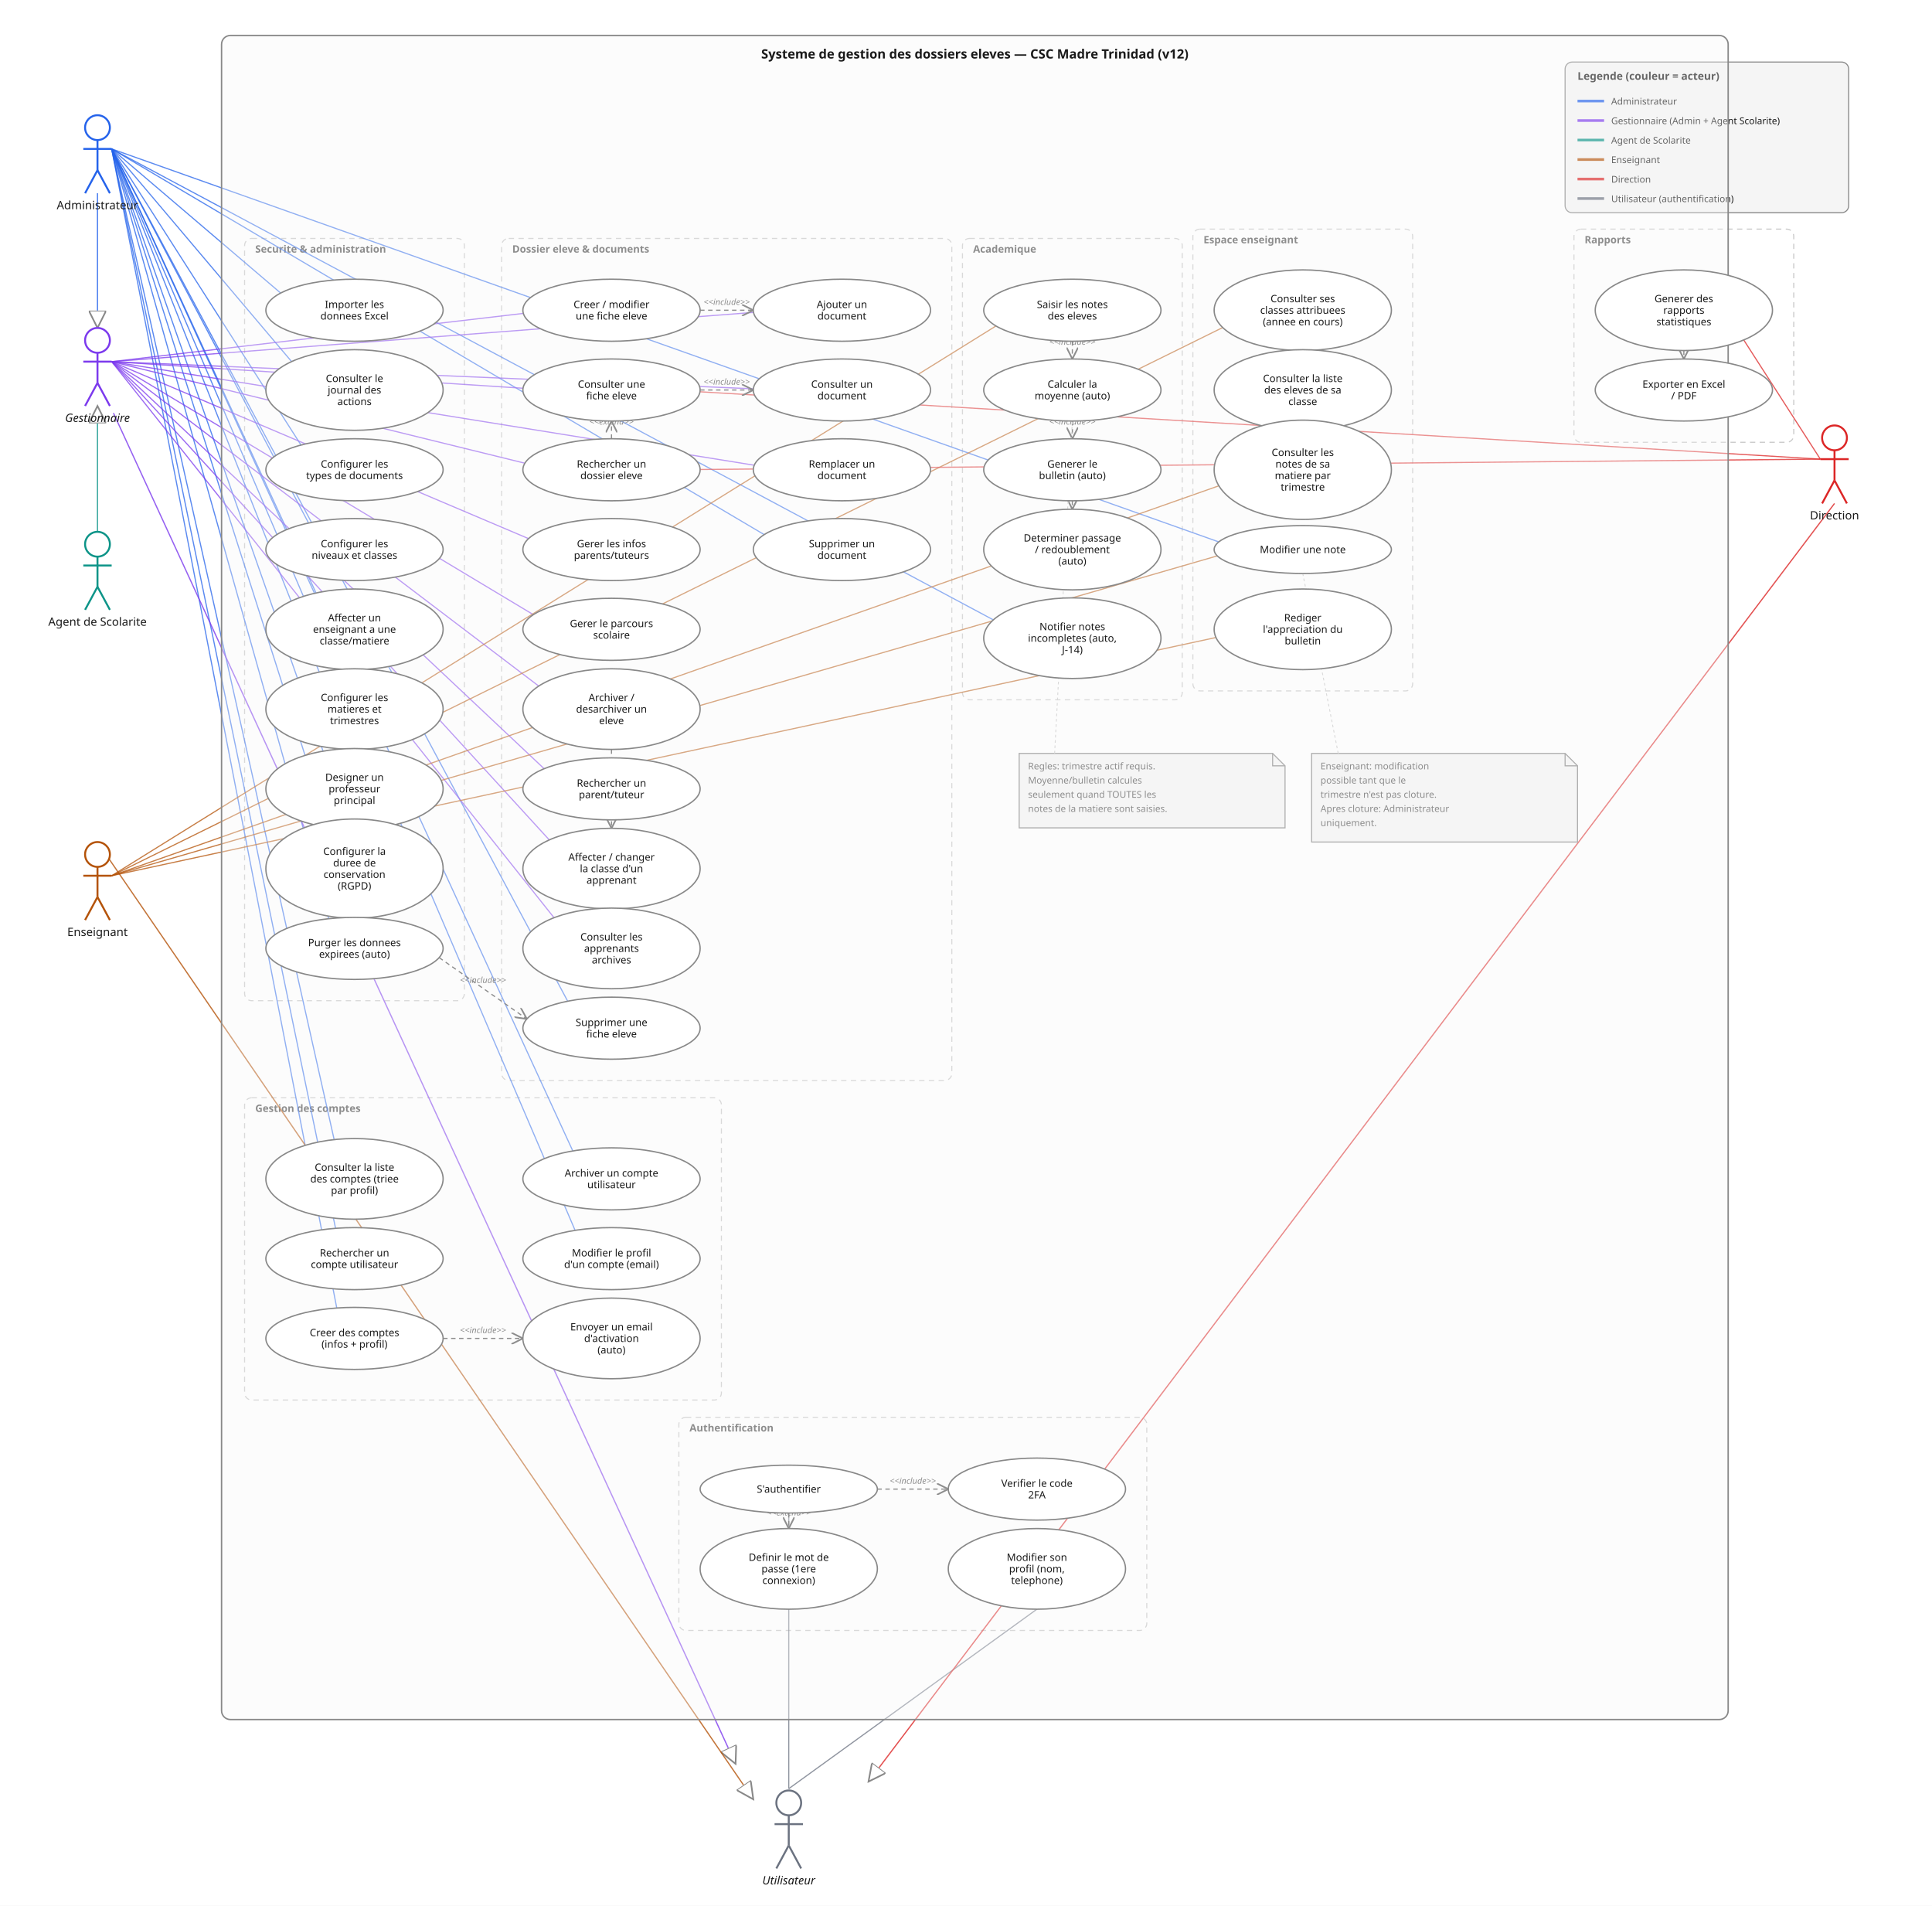
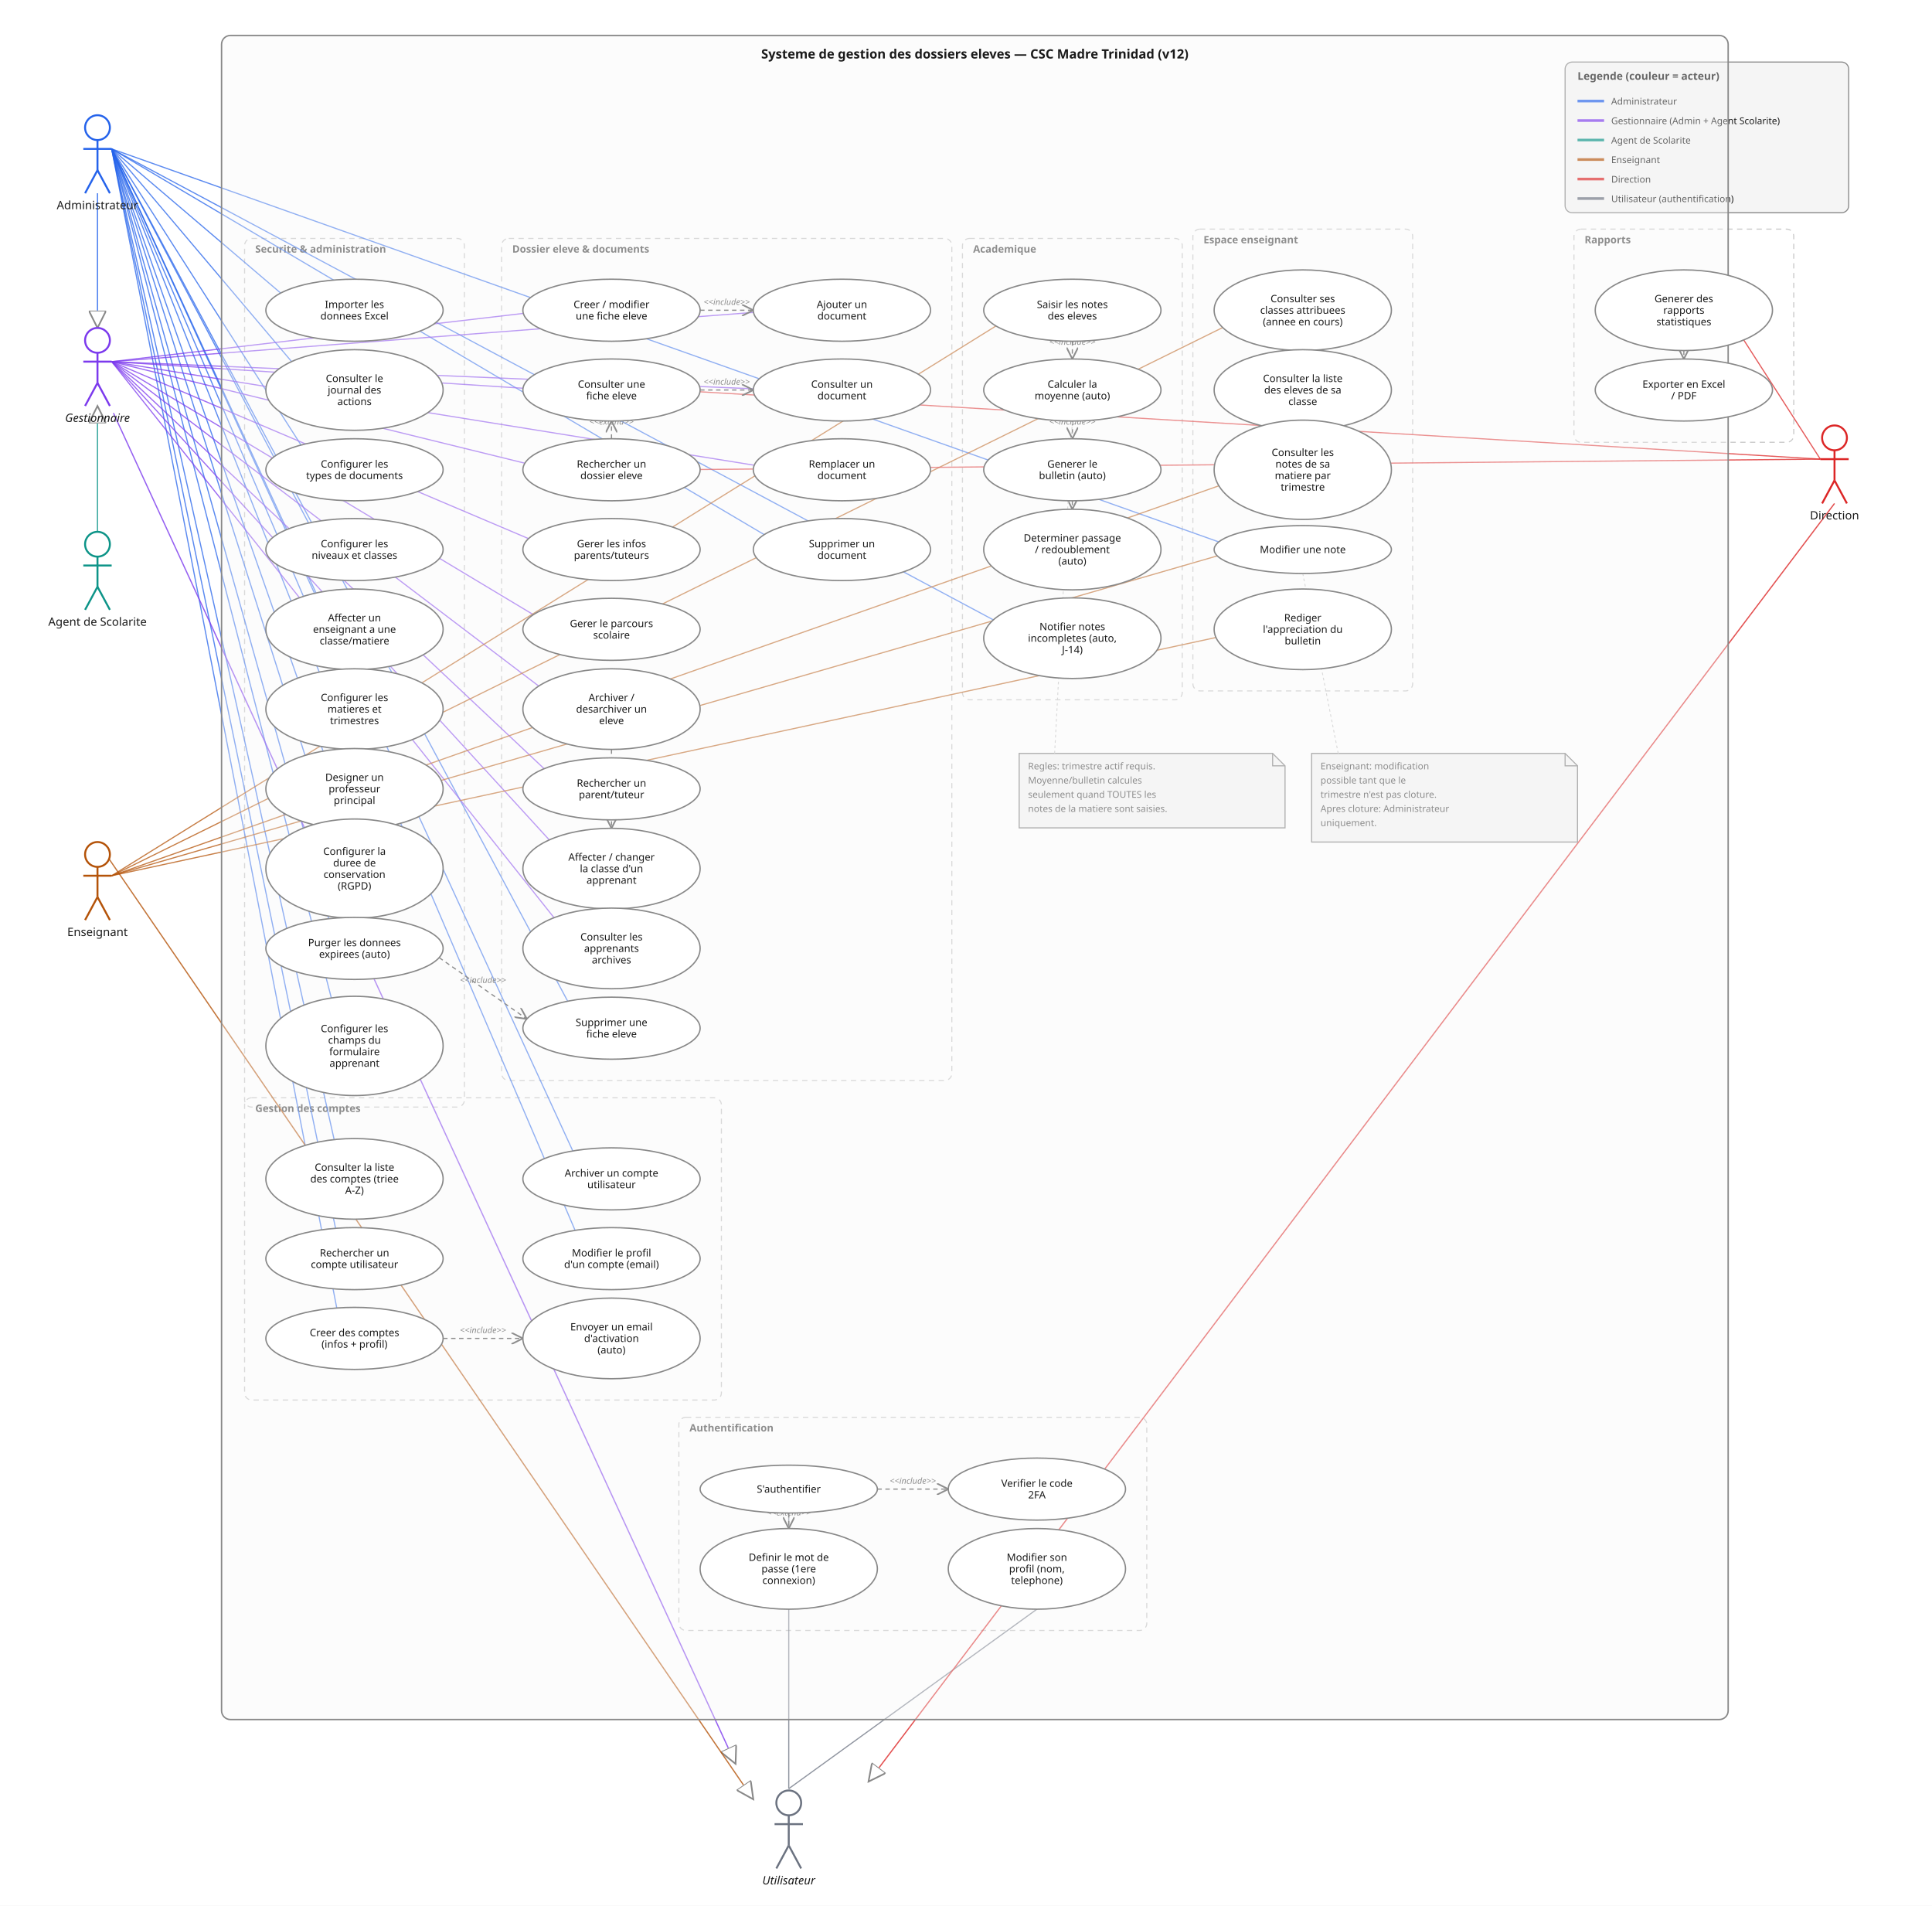
<svg xmlns="http://www.w3.org/2000/svg" viewBox="0 0 2180 2150" role="img">
  <rect x="0" y="0" width="2180" height="2150" fill="#ffffff" />
  <defs>
    <marker id="gen" markerWidth="16" markerHeight="14" refX="14" refY="7" orient="auto">
      <path d="M0,0 L14,7 L0,14 Z" fill="#ffffff" stroke="#888888" stroke-width="1.3" />
    </marker>
    <marker id="openarrow" markerWidth="12" markerHeight="10" refX="10" refY="5" orient="auto">
      <path d="M0,0 L10,5 L0,10" fill="none" stroke="#555555" stroke-width="1.4" />
    </marker>
  </defs>
-   <rect x="276" y="269.0" width="248" height="860.0" rx="8" fill="none" stroke="#c9c9c9" stroke-width="1.2" stroke-dasharray="6,5" />
+   <rect x="276" y="269.0" width="248" height="980.0" rx="8" fill="none" stroke="#c9c9c9" stroke-width="1.2" stroke-dasharray="6,5" />
  <text x="288" y="285.0" font-size="11.5" font-weight="600" fill="#555555" font-family="sans-serif">Securite &amp; administration</text>
  <rect x="276" y="1238.5" width="538" height="341.0" rx="8" fill="none" stroke="#c9c9c9" stroke-width="1.2" stroke-dasharray="6,5" />
  <text x="288" y="1254.5" font-size="11.5" font-weight="600" fill="#555555" font-family="sans-serif">Gestion des comptes</text>
  <rect x="566" y="269.0" width="508" height="950.0" rx="8" fill="none" stroke="#c9c9c9" stroke-width="1.2" stroke-dasharray="6,5" />
  <text x="578" y="285.0" font-size="11.5" font-weight="600" fill="#555555" font-family="sans-serif">Dossier eleve &amp; documents</text>
  <rect x="1086" y="269.0" width="248" height="520.5" rx="8" fill="none" stroke="#c9c9c9" stroke-width="1.2" stroke-dasharray="6,5" />
  <text x="1098" y="285.0" font-size="11.5" font-weight="600" fill="#555555" font-family="sans-serif">Academique</text>
  <rect x="1346" y="258.5" width="248" height="521.0" rx="8" fill="none" stroke="#c9c9c9" stroke-width="1.2" stroke-dasharray="6,5" />
  <text x="1358" y="274.5" font-size="11.5" font-weight="600" fill="#555555" font-family="sans-serif">Espace enseignant</text>
  <rect x="1776" y="258.5" width="248" height="240.5" rx="8" fill="none" stroke="#c9c9c9" stroke-width="1.2" stroke-dasharray="6,5" />
  <text x="1788" y="274.5" font-size="11.5" font-weight="600" fill="#555555" font-family="sans-serif">Rapports</text>
  <rect x="766" y="1599.0" width="528" height="240.5" rx="8" fill="none" stroke="#c9c9c9" stroke-width="1.2" stroke-dasharray="6,5" />
  <text x="778" y="1615.0" font-size="11.5" font-weight="600" fill="#555555" font-family="sans-serif">Authentification</text>
  <line x1="126" y1="168" x2="316.702" y2="330.635" stroke="#2563eb" stroke-width="1.3" stroke-opacity="0.75" />
  <line x1="126" y1="168" x2="329.031" y2="407.945" stroke="#2563eb" stroke-width="1.3" stroke-opacity="0.75" />
  <line x1="126" y1="168" x2="339.648" y2="502.093" stroke="#2563eb" stroke-width="1.3" stroke-opacity="0.75" />
  <line x1="126" y1="168" x2="348.161" y2="590.07" stroke="#2563eb" stroke-width="1.3" stroke-opacity="0.75" />
  <line x1="126" y1="168" x2="354.884" y2="669.394" stroke="#2563eb" stroke-width="1.3" stroke-opacity="0.75" />
  <line x1="126" y1="168" x2="360.223" y2="758.254" stroke="#2563eb" stroke-width="1.3" stroke-opacity="0.75" />
  <line x1="126" y1="168" x2="364.519" y2="847.46" stroke="#2563eb" stroke-width="1.3" stroke-opacity="0.75" />
  <line x1="126" y1="168" x2="862.325" y2="603.167" stroke="#2563eb" stroke-width="1.3" stroke-opacity="0.75" />
  <line x1="126" y1="168" x2="1375.217" y2="611.393" stroke="#2563eb" stroke-width="1.3" stroke-opacity="0.75" />
  <line x1="126" y1="168" x2="1120.889" y2="699.353" stroke="#2563eb" stroke-width="1.3" stroke-opacity="0.75" />
  <line x1="126" y1="168" x2="368.027" y2="926.939" stroke="#2563eb" stroke-width="1.3" stroke-opacity="0.75" />
+   <line x1="126" y1="168" x2="373.866" y2="1125.946" stroke="#2563eb" stroke-width="1.3" stroke-opacity="0.75" />
  <line x1="126" y1="168" x2="370.934" y2="1036.511" stroke="#2563eb" stroke-width="1.3" stroke-opacity="0.75" />
  <line x1="126" y1="168" x2="640.575" y2="1129.574" stroke="#2563eb" stroke-width="1.3" stroke-opacity="0.75" />
  <line x1="126" y1="168" x2="377.049" y2="1285.715" stroke="#2563eb" stroke-width="1.3" stroke-opacity="0.75" />
  <line x1="126" y1="168" x2="378.621" y2="1385.809" stroke="#2563eb" stroke-width="1.3" stroke-opacity="0.75" />
  <line x1="126" y1="168" x2="379.995" y2="1475.707" stroke="#2563eb" stroke-width="1.3" stroke-opacity="0.75" />
  <line x1="126" y1="168" x2="646.335" y2="1298.513" stroke="#2563eb" stroke-width="1.3" stroke-opacity="0.75" />
  <line x1="126" y1="168" x2="648.927" y2="1388.088" stroke="#2563eb" stroke-width="1.3" stroke-opacity="0.75" />
  <line x1="126" y1="408" x2="590.525" y2="353.58" stroke="#7c3aed" stroke-width="1.3" stroke-opacity="0.75" />
  <line x1="126" y1="408" x2="590.161" y2="438.017" stroke="#7c3aed" stroke-width="1.3" stroke-opacity="0.75" />
  <line x1="126" y1="408" x2="592.261" y2="522.6" stroke="#7c3aed" stroke-width="1.3" stroke-opacity="0.75" />
  <line x1="126" y1="408" x2="596.394" y2="607.685" stroke="#7c3aed" stroke-width="1.3" stroke-opacity="0.75" />
  <line x1="126" y1="408" x2="601.843" y2="693.478" stroke="#7c3aed" stroke-width="1.3" stroke-opacity="0.75" />
  <line x1="126" y1="408" x2="607.886" y2="774.032" stroke="#7c3aed" stroke-width="1.3" stroke-opacity="0.75" />
  <line x1="126" y1="408" x2="613.979" y2="867.261" stroke="#7c3aed" stroke-width="1.3" stroke-opacity="0.75" />
  <line x1="126" y1="408" x2="619.789" y2="947.601" stroke="#7c3aed" stroke-width="1.3" stroke-opacity="0.75" />
  <line x1="126" y1="408" x2="625.148" y2="1035.365" stroke="#7c3aed" stroke-width="1.3" stroke-opacity="0.75" />
  <line x1="126" y1="408" x2="850.247" y2="352.458" stroke="#7c3aed" stroke-width="1.3" stroke-opacity="0.75" />
  <line x1="126" y1="408" x2="850.075" y2="438.642" stroke="#7c3aed" stroke-width="1.3" stroke-opacity="0.75" />
  <line x1="126" y1="408" x2="851.078" y2="524.874" stroke="#7c3aed" stroke-width="1.3" stroke-opacity="0.75" />
  <line x1="126" y1="988" x2="1123.819" y2="367.753" stroke="#b45309" stroke-width="1.3" stroke-opacity="0.75" />
  <line x1="126" y1="988" x2="1379.662" y2="369.512" stroke="#b45309" stroke-width="1.3" stroke-opacity="0.75" />
  <line x1="126" y1="988" x2="1375.345" y2="548.063" stroke="#b45309" stroke-width="1.3" stroke-opacity="0.75" />
  <line x1="126" y1="988" x2="1373.55" y2="627.13" stroke="#b45309" stroke-width="1.3" stroke-opacity="0.75" />
  <line x1="126" y1="988" x2="1372.073" y2="719.216" stroke="#b45309" stroke-width="1.3" stroke-opacity="0.75" />
  <line x1="2054" y1="518" x2="789.837" y2="441.998" stroke="#dc2626" stroke-width="1.3" stroke-opacity="0.75" />
  <line x1="2054" y1="518" x2="789.996" y2="529.692" stroke="#dc2626" stroke-width="1.3" stroke-opacity="0.75" />
  <line x1="2054" y1="518" x2="1967.572" y2="383.541" stroke="#dc2626" stroke-width="1.3" stroke-opacity="0.75" />
  <line x1="890" y1="2018" x2="890.0" y2="1707.0" stroke="#6b7280" stroke-width="1.3" stroke-opacity="0.75" />
  <line x1="890" y1="2018" x2="1170" y2="1815.5" stroke="#6b7280" stroke-width="1.3" stroke-opacity="0.75" />
  <line x1="110" y1="218" x2="110" y2="370" stroke="#2563eb" stroke-width="1.4" stroke-opacity="0.8" marker-end="url(#gen)" />
  <line x1="110" y1="600" x2="110" y2="458" stroke="#0d9488" stroke-width="1.4" stroke-opacity="0.8" marker-end="url(#gen)" />
  <line x1="128" y1="466" x2="830" y2="1990" stroke="#7c3aed" stroke-width="1.4" stroke-opacity="0.8" marker-end="url(#gen)" />
  <line x1="110" y1="950" x2="850" y2="2030" stroke="#b45309" stroke-width="1.4" stroke-opacity="0.8" marker-end="url(#gen)" />
  <line x1="2070" y1="568" x2="980" y2="2010" stroke="#dc2626" stroke-width="1.4" stroke-opacity="0.8" marker-end="url(#gen)" />
  <line x1="690.0" y1="495.0" x2="690.0" y2="475.0" stroke="#555555" stroke-width="1.3" stroke-dasharray="5,4" marker-end="url(#openarrow)" />
  <text x="690.0" y="479.0" text-anchor="middle" font-size="9.5" font-style="italic" fill="#555555" font-family="sans-serif">&lt;&lt;extend&gt;&gt;</text>
  <line x1="790.0" y1="440.0" x2="850.0" y2="440.0" stroke="#555555" stroke-width="1.3" stroke-dasharray="5,4" marker-end="url(#openarrow)" />
  <text x="820.0" y="434.0" text-anchor="middle" font-size="9.5" font-style="italic" fill="#555555" font-family="sans-serif">&lt;&lt;include&gt;&gt;</text>
  <line x1="990.0" y1="1680.0" x2="1070.0" y2="1680.0" stroke="#555555" stroke-width="1.3" stroke-dasharray="5,4" marker-end="url(#openarrow)" />
  <text x="1030.0" y="1674.0" text-anchor="middle" font-size="9.5" font-style="italic" fill="#555555" font-family="sans-serif">&lt;&lt;include&gt;&gt;</text>
  <line x1="1210.0" y1="385.0" x2="1210.0" y2="405.0" stroke="#555555" stroke-width="1.3" stroke-dasharray="5,4" marker-end="url(#openarrow)" />
  <text x="1210.0" y="389.0" text-anchor="middle" font-size="9.5" font-style="italic" fill="#555555" font-family="sans-serif">&lt;&lt;include&gt;&gt;</text>
  <line x1="1210.0" y1="475.0" x2="1210.0" y2="495.0" stroke="#555555" stroke-width="1.3" stroke-dasharray="5,4" marker-end="url(#openarrow)" />
  <text x="1210.0" y="479.0" text-anchor="middle" font-size="9.5" font-style="italic" fill="#555555" font-family="sans-serif">&lt;&lt;include&gt;&gt;</text>
  <line x1="1210.0" y1="565.0" x2="1210.0" y2="574.5" stroke="#555555" stroke-width="1.3" stroke-dasharray="5,4" marker-end="url(#openarrow)" />
  <text x="1210.0" y="563.75" text-anchor="middle" font-size="9.5" font-style="italic" fill="#555555" font-family="sans-serif">&lt;&lt;include&gt;&gt;</text>
  <line x1="790.0" y1="350.0" x2="850.0" y2="350.0" stroke="#555555" stroke-width="1.3" stroke-dasharray="5,4" marker-end="url(#openarrow)" />
  <text x="820.0" y="344.0" text-anchor="middle" font-size="9.5" font-style="italic" fill="#555555" font-family="sans-serif">&lt;&lt;include&gt;&gt;</text>
  <line x1="690.0" y1="845.5" x2="690.0" y2="934.5" stroke="#555555" stroke-width="1.3" stroke-dasharray="5,4" marker-end="url(#openarrow)" />
  <text x="690.0" y="884.0" text-anchor="middle" font-size="9.5" font-style="italic" fill="#555555" font-family="sans-serif">&lt;&lt;extend&gt;&gt;</text>
  <line x1="495.506" y1="1080.374" x2="594.494" y2="1149.626" stroke="#555555" stroke-width="1.3" stroke-dasharray="5,4" marker-end="url(#openarrow)" />
  <text x="545.0" y="1109.0" text-anchor="middle" font-size="9.5" font-style="italic" fill="#555555" font-family="sans-serif">&lt;&lt;include&gt;&gt;</text>
  <line x1="500.0" y1="1510.0" x2="590.0" y2="1510.0" stroke="#555555" stroke-width="1.3" stroke-dasharray="5,4" marker-end="url(#openarrow)" />
  <text x="545.0" y="1504.0" text-anchor="middle" font-size="9.5" font-style="italic" fill="#555555" font-family="sans-serif">&lt;&lt;include&gt;&gt;</text>
  <line x1="890.0" y1="1707.0" x2="890.0" y2="1724.5" stroke="#555555" stroke-width="1.3" stroke-dasharray="5,4" marker-end="url(#openarrow)" />
  <text x="890.0" y="1709.75" text-anchor="middle" font-size="9.5" font-style="italic" fill="#555555" font-family="sans-serif">&lt;&lt;extend&gt;&gt;</text>
  <line x1="1470.0" y1="395.5" x2="1470.0" y2="394.5" stroke="#555555" stroke-width="1.3" stroke-dasharray="5,4" marker-end="url(#openarrow)" />
  <text x="1470.0" y="389.0" text-anchor="middle" font-size="9.5" font-style="italic" fill="#555555" font-family="sans-serif">&lt;&lt;include&gt;&gt;</text>
  <line x1="1900.0" y1="395.5" x2="1900.0" y2="405.0" stroke="#555555" stroke-width="1.3" stroke-dasharray="5,4" marker-end="url(#openarrow)" />
  <text x="1900.0" y="394.25" text-anchor="middle" font-size="9.5" font-style="italic" fill="#555555" font-family="sans-serif">&lt;&lt;include&gt;&gt;</text>
  <g>
    <path d="M 1150 850 L 1436 850 L 1450 864 L 1450 934 L 1150 934 Z" fill="#f5f5f5" stroke="#888888" stroke-width="1.2" />
    <path d="M 1436 850 L 1436 864 L 1450 864" fill="none" stroke="#888888" stroke-width="1.2" />
    <text x="1160" y="868" font-size="10.5" fill="#555555" font-family="sans-serif">Regles: trimestre actif requis.</text>
    <text x="1160" y="884" font-size="10.5" fill="#555555" font-family="sans-serif">Moyenne/bulletin calcules</text>
    <text x="1160" y="900" font-size="10.5" fill="#555555" font-family="sans-serif">seulement quand TOUTES les</text>
    <text x="1160" y="916" font-size="10.5" fill="#555555" font-family="sans-serif">notes de la matiere sont saisies.</text>
    <line x1="1190" y1="850" x2="1210" y2="475.0" stroke="#c9c9c9" stroke-width="1" stroke-dasharray="3,3" />
  </g>
  <g>
    <path d="M 1480 850 L 1766 850 L 1780 864 L 1780 950 L 1480 950 Z" fill="#f5f5f5" stroke="#888888" stroke-width="1.2" />
    <path d="M 1766 850 L 1766 864 L 1780 864" fill="none" stroke="#888888" stroke-width="1.2" />
    <text x="1490" y="868" font-size="10.5" fill="#555555" font-family="sans-serif">Enseignant: modification</text>
    <text x="1490" y="884" font-size="10.5" fill="#555555" font-family="sans-serif">possible tant que le</text>
    <text x="1490" y="900" font-size="10.5" fill="#555555" font-family="sans-serif">trimestre n'est pas cloture.</text>
    <text x="1490" y="916" font-size="10.5" fill="#555555" font-family="sans-serif">Apres cloture: Administrateur</text>
    <text x="1490" y="932" font-size="10.5" fill="#555555" font-family="sans-serif">uniquement.</text>
    <line x1="1510" y1="850" x2="1470" y2="647" stroke="#c9c9c9" stroke-width="1" stroke-dasharray="3,3" />
  </g>
  <g>
    <rect x="1766" y="70" width="320" height="170" rx="8" fill="#f5f5f5" stroke="#888888" stroke-width="1.2" />
    <text x="1780" y="90" font-size="12" font-weight="700" fill="#1a1a1a" font-family="sans-serif">Legende (couleur = acteur)</text>
    <line x1="1780" y1="114" x2="1810" y2="114" stroke="#2563eb" stroke-width="3" />
    <text x="1818" y="118" font-size="10.5" fill="#1a1a1a" font-family="sans-serif">Administrateur</text>
    <line x1="1780" y1="136" x2="1810" y2="136" stroke="#7c3aed" stroke-width="3" />
    <text x="1818" y="140" font-size="10.5" fill="#1a1a1a" font-family="sans-serif">Gestionnaire (Admin + Agent Scolarite)</text>
    <line x1="1780" y1="158" x2="1810" y2="158" stroke="#0d9488" stroke-width="3" />
    <text x="1818" y="162" font-size="10.5" fill="#1a1a1a" font-family="sans-serif">Agent de Scolarite</text>
    <line x1="1780" y1="180" x2="1810" y2="180" stroke="#b45309" stroke-width="3" />
    <text x="1818" y="184" font-size="10.5" fill="#1a1a1a" font-family="sans-serif">Enseignant</text>
    <line x1="1780" y1="202" x2="1810" y2="202" stroke="#dc2626" stroke-width="3" />
    <text x="1818" y="206" font-size="10.5" fill="#1a1a1a" font-family="sans-serif">Direction</text>
    <line x1="1780" y1="224" x2="1810" y2="224" stroke="#6b7280" stroke-width="3" />
    <text x="1818" y="228" font-size="10.5" fill="#1a1a1a" font-family="sans-serif">Utilisateur (authentification)</text>
  </g>
  <rect x="250" y="40" width="1700" height="1900" rx="10" fill="#f5f5f5" fill-opacity="0.35" stroke="#888888" stroke-width="1.6" />
  <text x="1100.0" y="66" text-anchor="middle" font-size="14.5" font-weight="600" fill="#1a1a1a" font-family="sans-serif">Systeme de gestion des dossiers eleves — CSC Madre Trinidad (v12)</text>
  <g>
    <circle cx="110" cy="144" r="14" fill="#ffffff" stroke="#2563eb" stroke-width="2.2" />
    <line x1="110" y1="158" x2="110" y2="192" stroke="#2563eb" stroke-width="2.2" />
    <line x1="94" y1="168" x2="126" y2="168" stroke="#2563eb" stroke-width="2.2" />
    <line x1="110" y1="192" x2="96" y2="218" stroke="#2563eb" stroke-width="2.2" />
    <line x1="110" y1="192" x2="124" y2="218" stroke="#2563eb" stroke-width="2.2" />
    <text x="110" y="236" text-anchor="middle" font-size="13" fill="#1a1a1a" font-family="sans-serif">Administrateur</text>
  </g>
  <g>
    <circle cx="110" cy="384" r="14" fill="#ffffff" stroke="#7c3aed" stroke-width="2.2" />
    <line x1="110" y1="398" x2="110" y2="432" stroke="#7c3aed" stroke-width="2.2" />
    <line x1="94" y1="408" x2="126" y2="408" stroke="#7c3aed" stroke-width="2.2" />
    <line x1="110" y1="432" x2="96" y2="458" stroke="#7c3aed" stroke-width="2.2" />
    <line x1="110" y1="432" x2="124" y2="458" stroke="#7c3aed" stroke-width="2.2" />
    <text x="110" y="476" text-anchor="middle" font-size="13" font-style="italic" fill="#1a1a1a" font-family="sans-serif">Gestionnaire</text>
  </g>
  <g>
    <circle cx="110" cy="614" r="14" fill="#ffffff" stroke="#0d9488" stroke-width="2.2" />
    <line x1="110" y1="628" x2="110" y2="662" stroke="#0d9488" stroke-width="2.2" />
    <line x1="94" y1="638" x2="126" y2="638" stroke="#0d9488" stroke-width="2.2" />
    <line x1="110" y1="662" x2="96" y2="688" stroke="#0d9488" stroke-width="2.2" />
    <line x1="110" y1="662" x2="124" y2="688" stroke="#0d9488" stroke-width="2.2" />
    <text x="110" y="706" text-anchor="middle" font-size="13" fill="#1a1a1a" font-family="sans-serif">Agent de Scolarite</text>
  </g>
  <g>
    <circle cx="110" cy="964" r="14" fill="#ffffff" stroke="#b45309" stroke-width="2.2" />
    <line x1="110" y1="978" x2="110" y2="1012" stroke="#b45309" stroke-width="2.2" />
    <line x1="94" y1="988" x2="126" y2="988" stroke="#b45309" stroke-width="2.2" />
    <line x1="110" y1="1012" x2="96" y2="1038" stroke="#b45309" stroke-width="2.2" />
    <line x1="110" y1="1012" x2="124" y2="1038" stroke="#b45309" stroke-width="2.2" />
    <text x="110" y="1056" text-anchor="middle" font-size="13" fill="#1a1a1a" font-family="sans-serif">Enseignant</text>
  </g>
  <g>
    <circle cx="2070" cy="494" r="14" fill="#ffffff" stroke="#dc2626" stroke-width="2.2" />
    <line x1="2070" y1="508" x2="2070" y2="542" stroke="#dc2626" stroke-width="2.2" />
    <line x1="2054" y1="518" x2="2086" y2="518" stroke="#dc2626" stroke-width="2.2" />
    <line x1="2070" y1="542" x2="2056" y2="568" stroke="#dc2626" stroke-width="2.2" />
    <line x1="2070" y1="542" x2="2084" y2="568" stroke="#dc2626" stroke-width="2.2" />
    <text x="2070" y="586" text-anchor="middle" font-size="13" fill="#1a1a1a" font-family="sans-serif">Direction</text>
  </g>
  <g>
    <circle cx="890" cy="2034" r="14" fill="#ffffff" stroke="#6b7280" stroke-width="2.2" />
    <line x1="890" y1="2048" x2="890" y2="2082" stroke="#6b7280" stroke-width="2.2" />
    <line x1="874" y1="2058" x2="906" y2="2058" stroke="#6b7280" stroke-width="2.2" />
    <line x1="890" y1="2082" x2="876" y2="2108" stroke="#6b7280" stroke-width="2.2" />
    <line x1="890" y1="2082" x2="904" y2="2108" stroke="#6b7280" stroke-width="2.2" />
    <text x="890" y="2126" text-anchor="middle" font-size="13" font-style="italic" fill="#1a1a1a" font-family="sans-serif">Utilisateur</text>
  </g>
  <g>
    <ellipse cx="400" cy="350" rx="100" ry="35.0" fill="#ffffff" stroke="#888888" stroke-width="1.5" />
    <text x="400" y="347.5" text-anchor="middle" font-size="11.5" fill="#1a1a1a" font-family="sans-serif">Importer les</text>
    <text x="400" y="360.5" text-anchor="middle" font-size="11.5" fill="#1a1a1a" font-family="sans-serif">donnees Excel</text>
  </g>
  <g>
    <ellipse cx="400" cy="440" rx="100" ry="45.5" fill="#ffffff" stroke="#888888" stroke-width="1.5" />
    <text x="400" y="431.0" text-anchor="middle" font-size="11.5" fill="#1a1a1a" font-family="sans-serif">Consulter le</text>
    <text x="400" y="444.0" text-anchor="middle" font-size="11.5" fill="#1a1a1a" font-family="sans-serif">journal des</text>
    <text x="400" y="457.0" text-anchor="middle" font-size="11.5" fill="#1a1a1a" font-family="sans-serif">actions</text>
  </g>
  <g>
    <ellipse cx="400" cy="530" rx="100" ry="35.0" fill="#ffffff" stroke="#888888" stroke-width="1.5" />
    <text x="400" y="527.5" text-anchor="middle" font-size="11.5" fill="#1a1a1a" font-family="sans-serif">Configurer les</text>
    <text x="400" y="540.5" text-anchor="middle" font-size="11.5" fill="#1a1a1a" font-family="sans-serif">types de documents</text>
  </g>
  <g>
    <ellipse cx="400" cy="620" rx="100" ry="35.0" fill="#ffffff" stroke="#888888" stroke-width="1.5" />
    <text x="400" y="617.5" text-anchor="middle" font-size="11.5" fill="#1a1a1a" font-family="sans-serif">Configurer les</text>
    <text x="400" y="630.5" text-anchor="middle" font-size="11.5" fill="#1a1a1a" font-family="sans-serif">niveaux et classes</text>
  </g>
  <g>
    <ellipse cx="400" cy="710" rx="100" ry="45.5" fill="#ffffff" stroke="#888888" stroke-width="1.5" />
    <text x="400" y="701.0" text-anchor="middle" font-size="11.5" fill="#1a1a1a" font-family="sans-serif">Affecter un</text>
    <text x="400" y="714.0" text-anchor="middle" font-size="11.5" fill="#1a1a1a" font-family="sans-serif">enseignant a une</text>
    <text x="400" y="727.0" text-anchor="middle" font-size="11.5" fill="#1a1a1a" font-family="sans-serif">classe/matiere</text>
  </g>
  <g>
    <ellipse cx="400" cy="800" rx="100" ry="45.5" fill="#ffffff" stroke="#888888" stroke-width="1.5" />
    <text x="400" y="791.0" text-anchor="middle" font-size="11.5" fill="#1a1a1a" font-family="sans-serif">Configurer les</text>
    <text x="400" y="804.0" text-anchor="middle" font-size="11.5" fill="#1a1a1a" font-family="sans-serif">matieres et</text>
    <text x="400" y="817.0" text-anchor="middle" font-size="11.5" fill="#1a1a1a" font-family="sans-serif">trimestres</text>
  </g>
  <g>
    <ellipse cx="400" cy="890" rx="100" ry="45.5" fill="#ffffff" stroke="#888888" stroke-width="1.5" />
    <text x="400" y="881.0" text-anchor="middle" font-size="11.5" fill="#1a1a1a" font-family="sans-serif">Designer un</text>
    <text x="400" y="894.0" text-anchor="middle" font-size="11.5" fill="#1a1a1a" font-family="sans-serif">professeur</text>
    <text x="400" y="907.0" text-anchor="middle" font-size="11.5" fill="#1a1a1a" font-family="sans-serif">principal</text>
  </g>
  <g>
    <ellipse cx="400" cy="980" rx="100" ry="56.0" fill="#ffffff" stroke="#888888" stroke-width="1.5" />
    <text x="400" y="964.5" text-anchor="middle" font-size="11.5" fill="#1a1a1a" font-family="sans-serif">Configurer la</text>
    <text x="400" y="977.5" text-anchor="middle" font-size="11.5" fill="#1a1a1a" font-family="sans-serif">duree de</text>
    <text x="400" y="990.5" text-anchor="middle" font-size="11.5" fill="#1a1a1a" font-family="sans-serif">conservation</text>
    <text x="400" y="1003.5" text-anchor="middle" font-size="11.5" fill="#1a1a1a" font-family="sans-serif">(RGPD)</text>
  </g>
  <g>
    <ellipse cx="400" cy="1070" rx="100" ry="35.0" fill="#ffffff" stroke="#888888" stroke-width="1.5" />
    <text x="400" y="1067.5" text-anchor="middle" font-size="11.5" fill="#1a1a1a" font-family="sans-serif">Purger les donnees</text>
    <text x="400" y="1080.5" text-anchor="middle" font-size="11.5" fill="#1a1a1a" font-family="sans-serif">expirees (auto)</text>
  </g>
  <g>
+     <ellipse cx="400" cy="1180" rx="100" ry="56.0" fill="#ffffff" stroke="#888888" stroke-width="1.5" />
+     <text x="400" y="1164.5" text-anchor="middle" font-size="11.5" fill="#1a1a1a" font-family="sans-serif">Configurer les</text>
+     <text x="400" y="1177.5" text-anchor="middle" font-size="11.5" fill="#1a1a1a" font-family="sans-serif">champs du</text>
+     <text x="400" y="1190.5" text-anchor="middle" font-size="11.5" fill="#1a1a1a" font-family="sans-serif">formulaire</text>
+     <text x="400" y="1203.5" text-anchor="middle" font-size="11.5" fill="#1a1a1a" font-family="sans-serif">apprenant</text>
+   </g>
+   <g>
    <ellipse cx="400" cy="1330" rx="100" ry="45.5" fill="#ffffff" stroke="#888888" stroke-width="1.5" />
    <text x="400" y="1321.0" text-anchor="middle" font-size="11.5" fill="#1a1a1a" font-family="sans-serif">Consulter la liste</text>
    <text x="400" y="1334.0" text-anchor="middle" font-size="11.5" fill="#1a1a1a" font-family="sans-serif">des comptes (triee</text>
-     <text x="400" y="1347.0" text-anchor="middle" font-size="11.5" fill="#1a1a1a" font-family="sans-serif">par profil)</text>
+     <text x="400" y="1347.0" text-anchor="middle" font-size="11.5" fill="#1a1a1a" font-family="sans-serif">A-Z)</text>
  </g>
  <g>
    <ellipse cx="400" cy="1420" rx="100" ry="35.0" fill="#ffffff" stroke="#888888" stroke-width="1.5" />
    <text x="400" y="1417.5" text-anchor="middle" font-size="11.5" fill="#1a1a1a" font-family="sans-serif">Rechercher un</text>
    <text x="400" y="1430.5" text-anchor="middle" font-size="11.5" fill="#1a1a1a" font-family="sans-serif">compte utilisateur</text>
  </g>
  <g>
    <ellipse cx="400" cy="1510" rx="100" ry="35.0" fill="#ffffff" stroke="#888888" stroke-width="1.5" />
    <text x="400" y="1507.5" text-anchor="middle" font-size="11.5" fill="#1a1a1a" font-family="sans-serif">Creer des comptes</text>
    <text x="400" y="1520.5" text-anchor="middle" font-size="11.5" fill="#1a1a1a" font-family="sans-serif">(infos + profil)</text>
  </g>
  <g>
    <ellipse cx="690" cy="1330" rx="100" ry="35.0" fill="#ffffff" stroke="#888888" stroke-width="1.5" />
    <text x="690" y="1327.5" text-anchor="middle" font-size="11.5" fill="#1a1a1a" font-family="sans-serif">Archiver un compte</text>
    <text x="690" y="1340.5" text-anchor="middle" font-size="11.5" fill="#1a1a1a" font-family="sans-serif">utilisateur</text>
  </g>
  <g>
    <ellipse cx="690" cy="1420" rx="100" ry="35.0" fill="#ffffff" stroke="#888888" stroke-width="1.5" />
    <text x="690" y="1417.5" text-anchor="middle" font-size="11.5" fill="#1a1a1a" font-family="sans-serif">Modifier le profil</text>
    <text x="690" y="1430.5" text-anchor="middle" font-size="11.5" fill="#1a1a1a" font-family="sans-serif">d'un compte (email)</text>
  </g>
  <g>
    <ellipse cx="690" cy="1510" rx="100" ry="45.5" fill="#ffffff" stroke="#888888" stroke-width="1.5" />
    <text x="690" y="1501.0" text-anchor="middle" font-size="11.5" fill="#1a1a1a" font-family="sans-serif">Envoyer un email</text>
    <text x="690" y="1514.0" text-anchor="middle" font-size="11.5" fill="#1a1a1a" font-family="sans-serif">d'activation</text>
    <text x="690" y="1527.0" text-anchor="middle" font-size="11.5" fill="#1a1a1a" font-family="sans-serif">(auto)</text>
  </g>
  <g>
    <ellipse cx="690" cy="350" rx="100" ry="35.0" fill="#ffffff" stroke="#888888" stroke-width="1.5" />
    <text x="690" y="347.5" text-anchor="middle" font-size="11.5" fill="#1a1a1a" font-family="sans-serif">Creer / modifier</text>
    <text x="690" y="360.5" text-anchor="middle" font-size="11.5" fill="#1a1a1a" font-family="sans-serif">une fiche eleve</text>
  </g>
  <g>
    <ellipse cx="690" cy="440" rx="100" ry="35.0" fill="#ffffff" stroke="#888888" stroke-width="1.5" />
    <text x="690" y="437.5" text-anchor="middle" font-size="11.5" fill="#1a1a1a" font-family="sans-serif">Consulter une</text>
    <text x="690" y="450.5" text-anchor="middle" font-size="11.5" fill="#1a1a1a" font-family="sans-serif">fiche eleve</text>
  </g>
  <g>
    <ellipse cx="690" cy="530" rx="100" ry="35.0" fill="#ffffff" stroke="#888888" stroke-width="1.5" />
    <text x="690" y="527.5" text-anchor="middle" font-size="11.5" fill="#1a1a1a" font-family="sans-serif">Rechercher un</text>
    <text x="690" y="540.5" text-anchor="middle" font-size="11.5" fill="#1a1a1a" font-family="sans-serif">dossier eleve</text>
  </g>
  <g>
    <ellipse cx="690" cy="620" rx="100" ry="35.0" fill="#ffffff" stroke="#888888" stroke-width="1.5" />
    <text x="690" y="617.5" text-anchor="middle" font-size="11.5" fill="#1a1a1a" font-family="sans-serif">Gerer les infos</text>
    <text x="690" y="630.5" text-anchor="middle" font-size="11.5" fill="#1a1a1a" font-family="sans-serif">parents/tuteurs</text>
  </g>
  <g>
    <ellipse cx="690" cy="710" rx="100" ry="35.0" fill="#ffffff" stroke="#888888" stroke-width="1.5" />
    <text x="690" y="707.5" text-anchor="middle" font-size="11.5" fill="#1a1a1a" font-family="sans-serif">Gerer le parcours</text>
    <text x="690" y="720.5" text-anchor="middle" font-size="11.5" fill="#1a1a1a" font-family="sans-serif">scolaire</text>
  </g>
  <g>
    <ellipse cx="690" cy="800" rx="100" ry="45.5" fill="#ffffff" stroke="#888888" stroke-width="1.5" />
    <text x="690" y="791.0" text-anchor="middle" font-size="11.5" fill="#1a1a1a" font-family="sans-serif">Archiver /</text>
    <text x="690" y="804.0" text-anchor="middle" font-size="11.5" fill="#1a1a1a" font-family="sans-serif">desarchiver un</text>
    <text x="690" y="817.0" text-anchor="middle" font-size="11.5" fill="#1a1a1a" font-family="sans-serif">eleve</text>
  </g>
  <g>
    <ellipse cx="690" cy="890" rx="100" ry="35.0" fill="#ffffff" stroke="#888888" stroke-width="1.5" />
    <text x="690" y="887.5" text-anchor="middle" font-size="11.5" fill="#1a1a1a" font-family="sans-serif">Rechercher un</text>
    <text x="690" y="900.5" text-anchor="middle" font-size="11.5" fill="#1a1a1a" font-family="sans-serif">parent/tuteur</text>
  </g>
  <g>
    <ellipse cx="690" cy="980" rx="100" ry="45.5" fill="#ffffff" stroke="#888888" stroke-width="1.5" />
    <text x="690" y="971.0" text-anchor="middle" font-size="11.5" fill="#1a1a1a" font-family="sans-serif">Affecter / changer</text>
    <text x="690" y="984.0" text-anchor="middle" font-size="11.5" fill="#1a1a1a" font-family="sans-serif">la classe d'un</text>
    <text x="690" y="997.0" text-anchor="middle" font-size="11.5" fill="#1a1a1a" font-family="sans-serif">apprenant</text>
  </g>
  <g>
    <ellipse cx="690" cy="1070" rx="100" ry="45.5" fill="#ffffff" stroke="#888888" stroke-width="1.5" />
    <text x="690" y="1061.0" text-anchor="middle" font-size="11.5" fill="#1a1a1a" font-family="sans-serif">Consulter les</text>
    <text x="690" y="1074.0" text-anchor="middle" font-size="11.5" fill="#1a1a1a" font-family="sans-serif">apprenants</text>
    <text x="690" y="1087.0" text-anchor="middle" font-size="11.5" fill="#1a1a1a" font-family="sans-serif">archives</text>
  </g>
  <g>
    <ellipse cx="690" cy="1160" rx="100" ry="35.0" fill="#ffffff" stroke="#888888" stroke-width="1.5" />
    <text x="690" y="1157.5" text-anchor="middle" font-size="11.5" fill="#1a1a1a" font-family="sans-serif">Supprimer une</text>
    <text x="690" y="1170.5" text-anchor="middle" font-size="11.5" fill="#1a1a1a" font-family="sans-serif">fiche eleve</text>
  </g>
  <g>
    <ellipse cx="950" cy="350" rx="100" ry="35.0" fill="#ffffff" stroke="#888888" stroke-width="1.5" />
    <text x="950" y="347.5" text-anchor="middle" font-size="11.5" fill="#1a1a1a" font-family="sans-serif">Ajouter un</text>
    <text x="950" y="360.5" text-anchor="middle" font-size="11.5" fill="#1a1a1a" font-family="sans-serif">document</text>
  </g>
  <g>
    <ellipse cx="950" cy="440" rx="100" ry="35.0" fill="#ffffff" stroke="#888888" stroke-width="1.5" />
    <text x="950" y="437.5" text-anchor="middle" font-size="11.5" fill="#1a1a1a" font-family="sans-serif">Consulter un</text>
    <text x="950" y="450.5" text-anchor="middle" font-size="11.5" fill="#1a1a1a" font-family="sans-serif">document</text>
  </g>
  <g>
    <ellipse cx="950" cy="530" rx="100" ry="35.0" fill="#ffffff" stroke="#888888" stroke-width="1.5" />
    <text x="950" y="527.5" text-anchor="middle" font-size="11.5" fill="#1a1a1a" font-family="sans-serif">Remplacer un</text>
    <text x="950" y="540.5" text-anchor="middle" font-size="11.5" fill="#1a1a1a" font-family="sans-serif">document</text>
  </g>
  <g>
    <ellipse cx="950" cy="620" rx="100" ry="35.0" fill="#ffffff" stroke="#888888" stroke-width="1.5" />
    <text x="950" y="617.5" text-anchor="middle" font-size="11.5" fill="#1a1a1a" font-family="sans-serif">Supprimer un</text>
    <text x="950" y="630.5" text-anchor="middle" font-size="11.5" fill="#1a1a1a" font-family="sans-serif">document</text>
  </g>
  <g>
    <ellipse cx="1210" cy="350" rx="100" ry="35.0" fill="#ffffff" stroke="#888888" stroke-width="1.5" />
    <text x="1210" y="347.5" text-anchor="middle" font-size="11.5" fill="#1a1a1a" font-family="sans-serif">Saisir les notes</text>
    <text x="1210" y="360.5" text-anchor="middle" font-size="11.5" fill="#1a1a1a" font-family="sans-serif">des eleves</text>
  </g>
  <g>
    <ellipse cx="1210" cy="440" rx="100" ry="35.0" fill="#ffffff" stroke="#888888" stroke-width="1.5" />
    <text x="1210" y="437.5" text-anchor="middle" font-size="11.5" fill="#1a1a1a" font-family="sans-serif">Calculer la</text>
    <text x="1210" y="450.5" text-anchor="middle" font-size="11.5" fill="#1a1a1a" font-family="sans-serif">moyenne (auto)</text>
  </g>
  <g>
    <ellipse cx="1210" cy="530" rx="100" ry="35.0" fill="#ffffff" stroke="#888888" stroke-width="1.5" />
    <text x="1210" y="527.5" text-anchor="middle" font-size="11.5" fill="#1a1a1a" font-family="sans-serif">Generer le</text>
    <text x="1210" y="540.5" text-anchor="middle" font-size="11.5" fill="#1a1a1a" font-family="sans-serif">bulletin (auto)</text>
  </g>
  <g>
    <ellipse cx="1210" cy="620" rx="100" ry="45.5" fill="#ffffff" stroke="#888888" stroke-width="1.5" />
    <text x="1210" y="611.0" text-anchor="middle" font-size="11.5" fill="#1a1a1a" font-family="sans-serif">Determiner passage</text>
    <text x="1210" y="624.0" text-anchor="middle" font-size="11.5" fill="#1a1a1a" font-family="sans-serif">/ redoublement</text>
    <text x="1210" y="637.0" text-anchor="middle" font-size="11.5" fill="#1a1a1a" font-family="sans-serif">(auto)</text>
  </g>
  <g>
    <ellipse cx="1210" cy="720" rx="100" ry="45.5" fill="#ffffff" stroke="#888888" stroke-width="1.5" />
    <text x="1210" y="711.0" text-anchor="middle" font-size="11.5" fill="#1a1a1a" font-family="sans-serif">Notifier notes</text>
    <text x="1210" y="724.0" text-anchor="middle" font-size="11.5" fill="#1a1a1a" font-family="sans-serif">incompletes (auto,</text>
    <text x="1210" y="737.0" text-anchor="middle" font-size="11.5" fill="#1a1a1a" font-family="sans-serif">J-14)</text>
  </g>
  <g>
    <ellipse cx="1470" cy="350" rx="100" ry="45.5" fill="#ffffff" stroke="#888888" stroke-width="1.5" />
    <text x="1470" y="341.0" text-anchor="middle" font-size="11.5" fill="#1a1a1a" font-family="sans-serif">Consulter ses</text>
    <text x="1470" y="354.0" text-anchor="middle" font-size="11.5" fill="#1a1a1a" font-family="sans-serif">classes attribuees</text>
    <text x="1470" y="367.0" text-anchor="middle" font-size="11.5" fill="#1a1a1a" font-family="sans-serif">(annee en cours)</text>
  </g>
  <g>
    <ellipse cx="1470" cy="440" rx="100" ry="45.5" fill="#ffffff" stroke="#888888" stroke-width="1.5" />
    <text x="1470" y="431.0" text-anchor="middle" font-size="11.5" fill="#1a1a1a" font-family="sans-serif">Consulter la liste</text>
    <text x="1470" y="444.0" text-anchor="middle" font-size="11.5" fill="#1a1a1a" font-family="sans-serif">des eleves de sa</text>
    <text x="1470" y="457.0" text-anchor="middle" font-size="11.5" fill="#1a1a1a" font-family="sans-serif">classe</text>
  </g>
  <g>
    <ellipse cx="1470" cy="530" rx="100" ry="56.0" fill="#ffffff" stroke="#888888" stroke-width="1.5" />
    <text x="1470" y="514.5" text-anchor="middle" font-size="11.5" fill="#1a1a1a" font-family="sans-serif">Consulter les</text>
    <text x="1470" y="527.5" text-anchor="middle" font-size="11.5" fill="#1a1a1a" font-family="sans-serif">notes de sa</text>
    <text x="1470" y="540.5" text-anchor="middle" font-size="11.5" fill="#1a1a1a" font-family="sans-serif">matiere par</text>
    <text x="1470" y="553.5" text-anchor="middle" font-size="11.5" fill="#1a1a1a" font-family="sans-serif">trimestre</text>
  </g>
  <g>
    <ellipse cx="1470" cy="620" rx="100" ry="27" fill="#ffffff" stroke="#888888" stroke-width="1.5" />
    <text x="1470" y="624.0" text-anchor="middle" font-size="11.5" fill="#1a1a1a" font-family="sans-serif">Modifier une note</text>
  </g>
  <g>
    <ellipse cx="1470" cy="710" rx="100" ry="45.5" fill="#ffffff" stroke="#888888" stroke-width="1.5" />
    <text x="1470" y="701.0" text-anchor="middle" font-size="11.5" fill="#1a1a1a" font-family="sans-serif">Rediger</text>
    <text x="1470" y="714.0" text-anchor="middle" font-size="11.5" fill="#1a1a1a" font-family="sans-serif">l'appreciation du</text>
    <text x="1470" y="727.0" text-anchor="middle" font-size="11.5" fill="#1a1a1a" font-family="sans-serif">bulletin</text>
  </g>
  <g>
    <ellipse cx="1900" cy="350" rx="100" ry="45.5" fill="#ffffff" stroke="#888888" stroke-width="1.5" />
    <text x="1900" y="341.0" text-anchor="middle" font-size="11.5" fill="#1a1a1a" font-family="sans-serif">Generer des</text>
    <text x="1900" y="354.0" text-anchor="middle" font-size="11.5" fill="#1a1a1a" font-family="sans-serif">rapports</text>
    <text x="1900" y="367.0" text-anchor="middle" font-size="11.5" fill="#1a1a1a" font-family="sans-serif">statistiques</text>
  </g>
  <g>
    <ellipse cx="1900" cy="440" rx="100" ry="35.0" fill="#ffffff" stroke="#888888" stroke-width="1.5" />
    <text x="1900" y="437.5" text-anchor="middle" font-size="11.5" fill="#1a1a1a" font-family="sans-serif">Exporter en Excel</text>
    <text x="1900" y="450.5" text-anchor="middle" font-size="11.5" fill="#1a1a1a" font-family="sans-serif">/ PDF</text>
  </g>
  <g>
    <ellipse cx="890" cy="1680" rx="100" ry="27" fill="#ffffff" stroke="#888888" stroke-width="1.5" />
    <text x="890" y="1684.0" text-anchor="middle" font-size="11.5" fill="#1a1a1a" font-family="sans-serif">S'authentifier</text>
  </g>
  <g>
    <ellipse cx="1170" cy="1680" rx="100" ry="35.0" fill="#ffffff" stroke="#888888" stroke-width="1.5" />
    <text x="1170" y="1677.5" text-anchor="middle" font-size="11.5" fill="#1a1a1a" font-family="sans-serif">Verifier le code</text>
    <text x="1170" y="1690.5" text-anchor="middle" font-size="11.5" fill="#1a1a1a" font-family="sans-serif">2FA</text>
  </g>
  <g>
    <ellipse cx="890" cy="1770" rx="100" ry="45.5" fill="#ffffff" stroke="#888888" stroke-width="1.5" />
    <text x="890" y="1761.0" text-anchor="middle" font-size="11.5" fill="#1a1a1a" font-family="sans-serif">Definir le mot de</text>
    <text x="890" y="1774.0" text-anchor="middle" font-size="11.5" fill="#1a1a1a" font-family="sans-serif">passe (1ere</text>
    <text x="890" y="1787.0" text-anchor="middle" font-size="11.5" fill="#1a1a1a" font-family="sans-serif">connexion)</text>
  </g>
  <g>
    <ellipse cx="1170" cy="1770" rx="100" ry="45.5" fill="#ffffff" stroke="#888888" stroke-width="1.5" />
    <text x="1170" y="1761.0" text-anchor="middle" font-size="11.5" fill="#1a1a1a" font-family="sans-serif">Modifier son</text>
    <text x="1170" y="1774.0" text-anchor="middle" font-size="11.5" fill="#1a1a1a" font-family="sans-serif">profil (nom,</text>
    <text x="1170" y="1787.0" text-anchor="middle" font-size="11.5" fill="#1a1a1a" font-family="sans-serif">telephone)</text>
  </g>
</svg>
